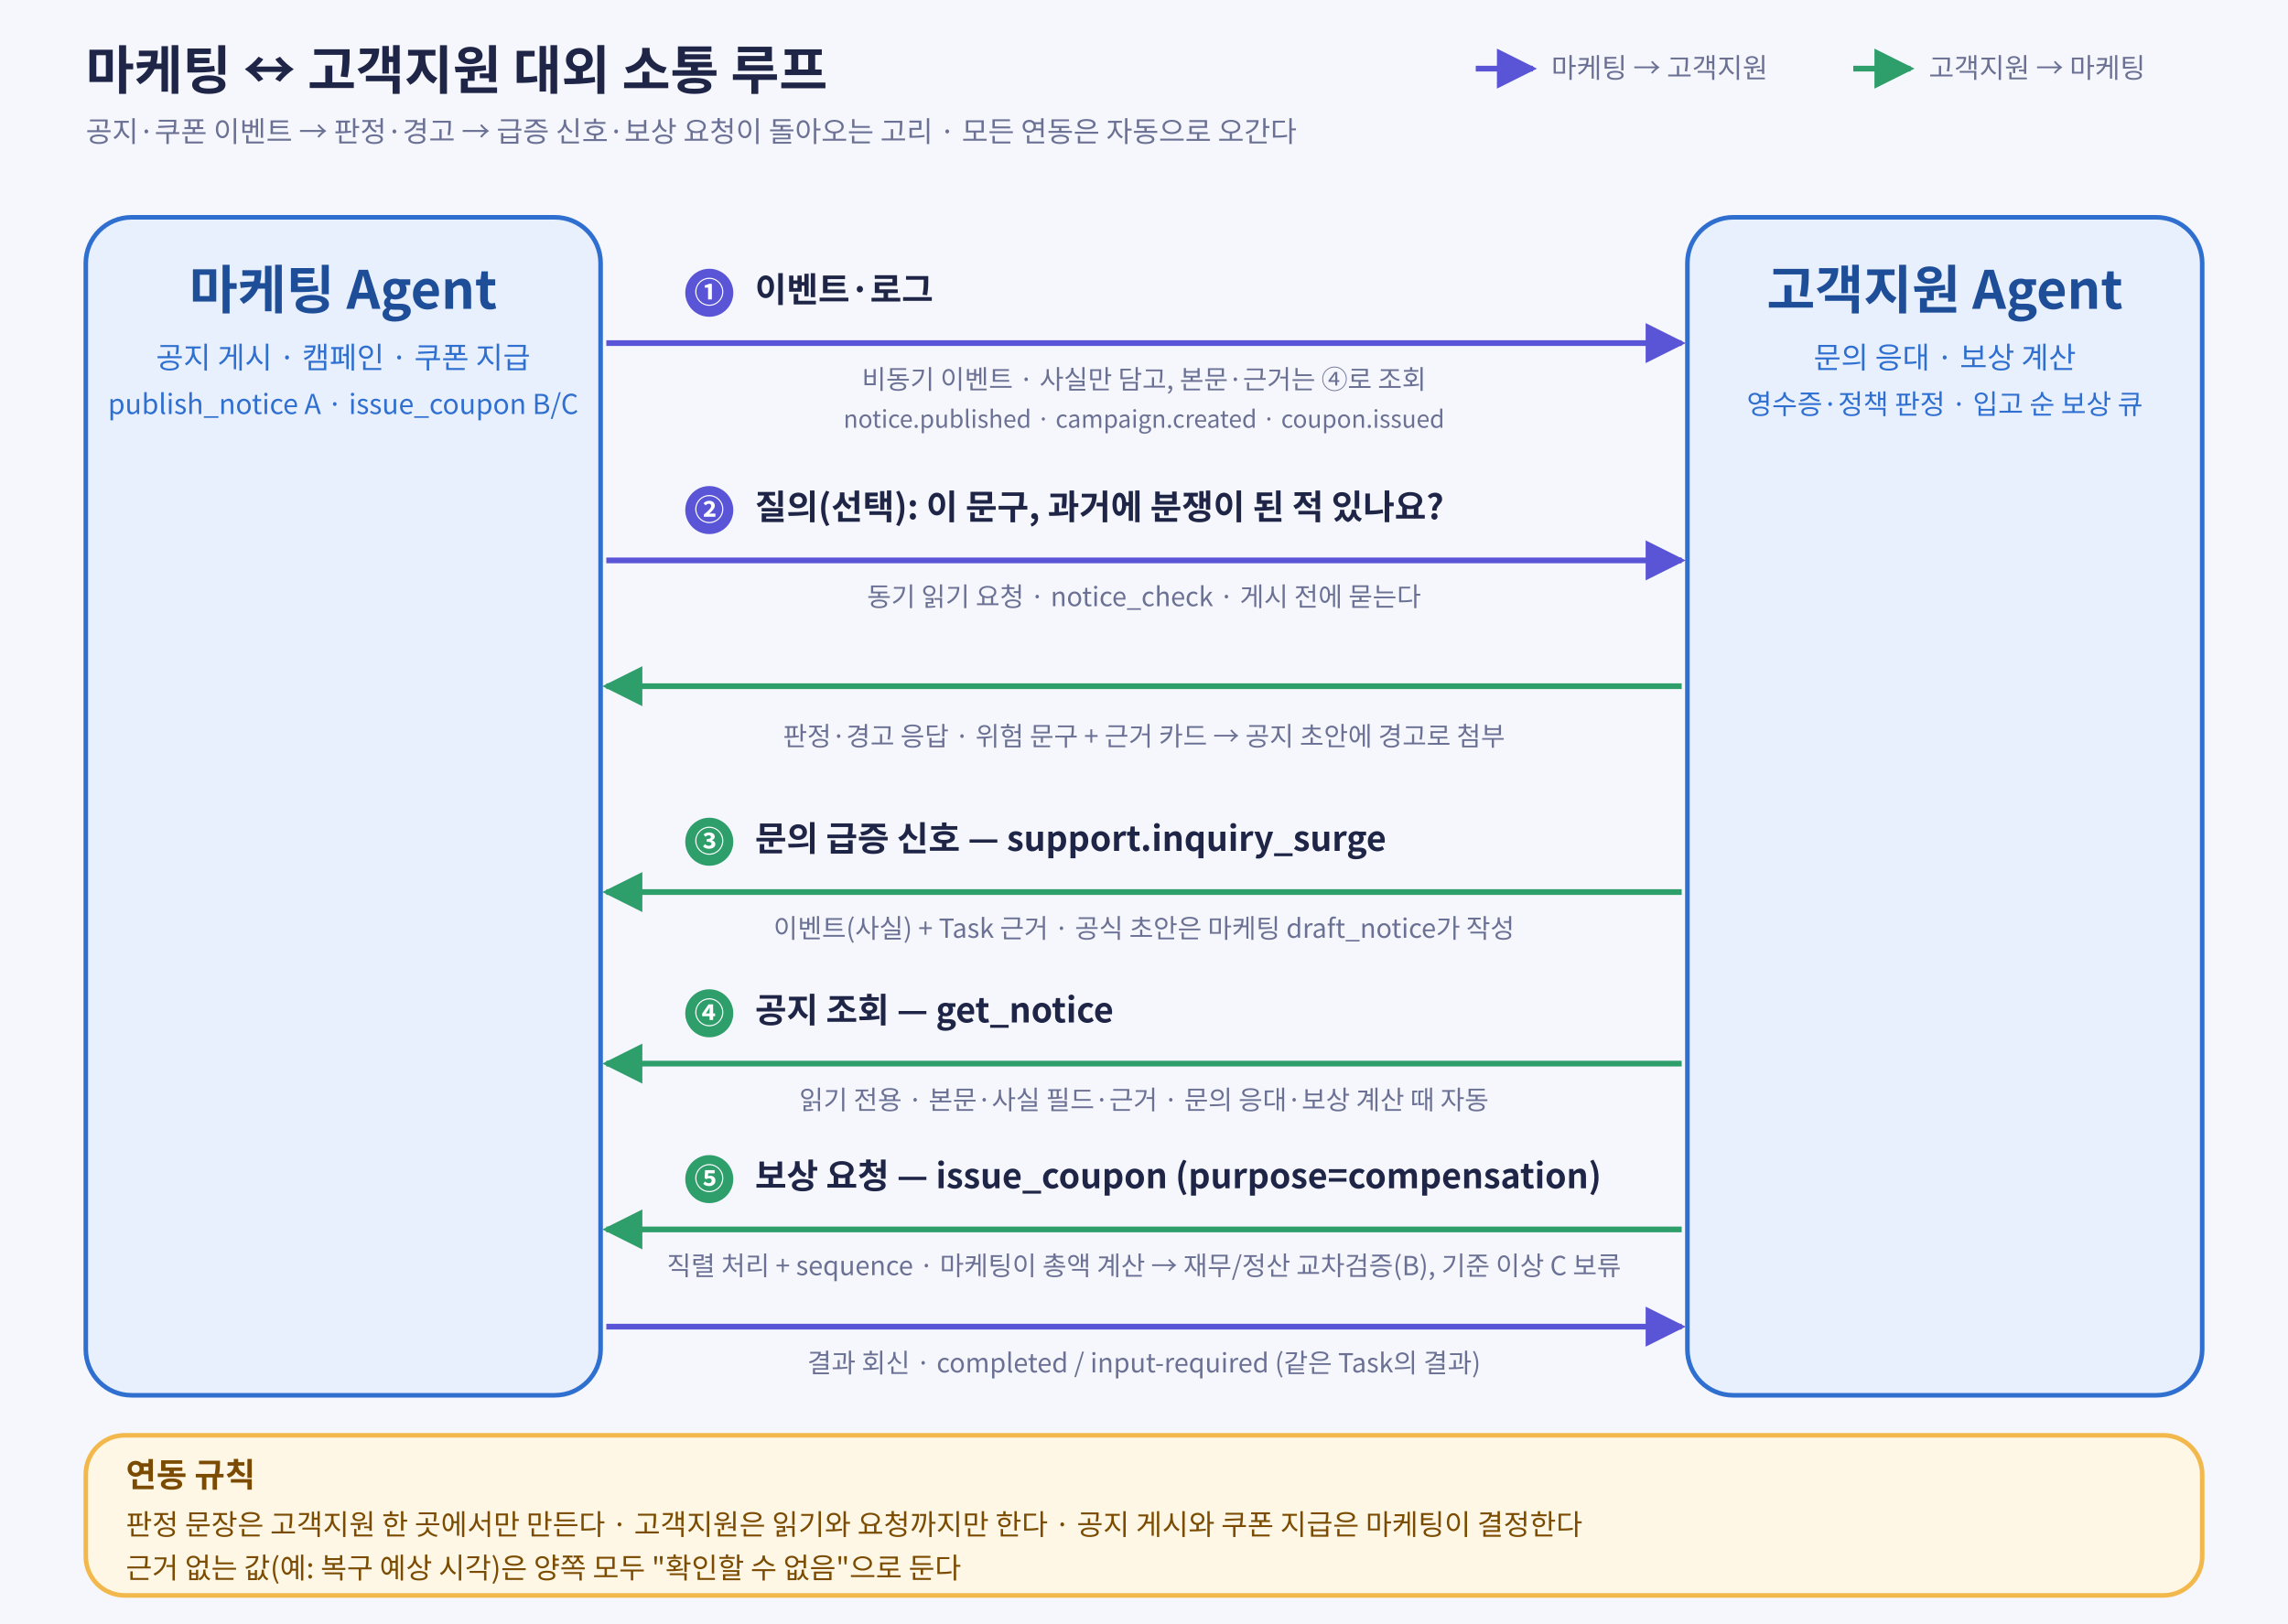
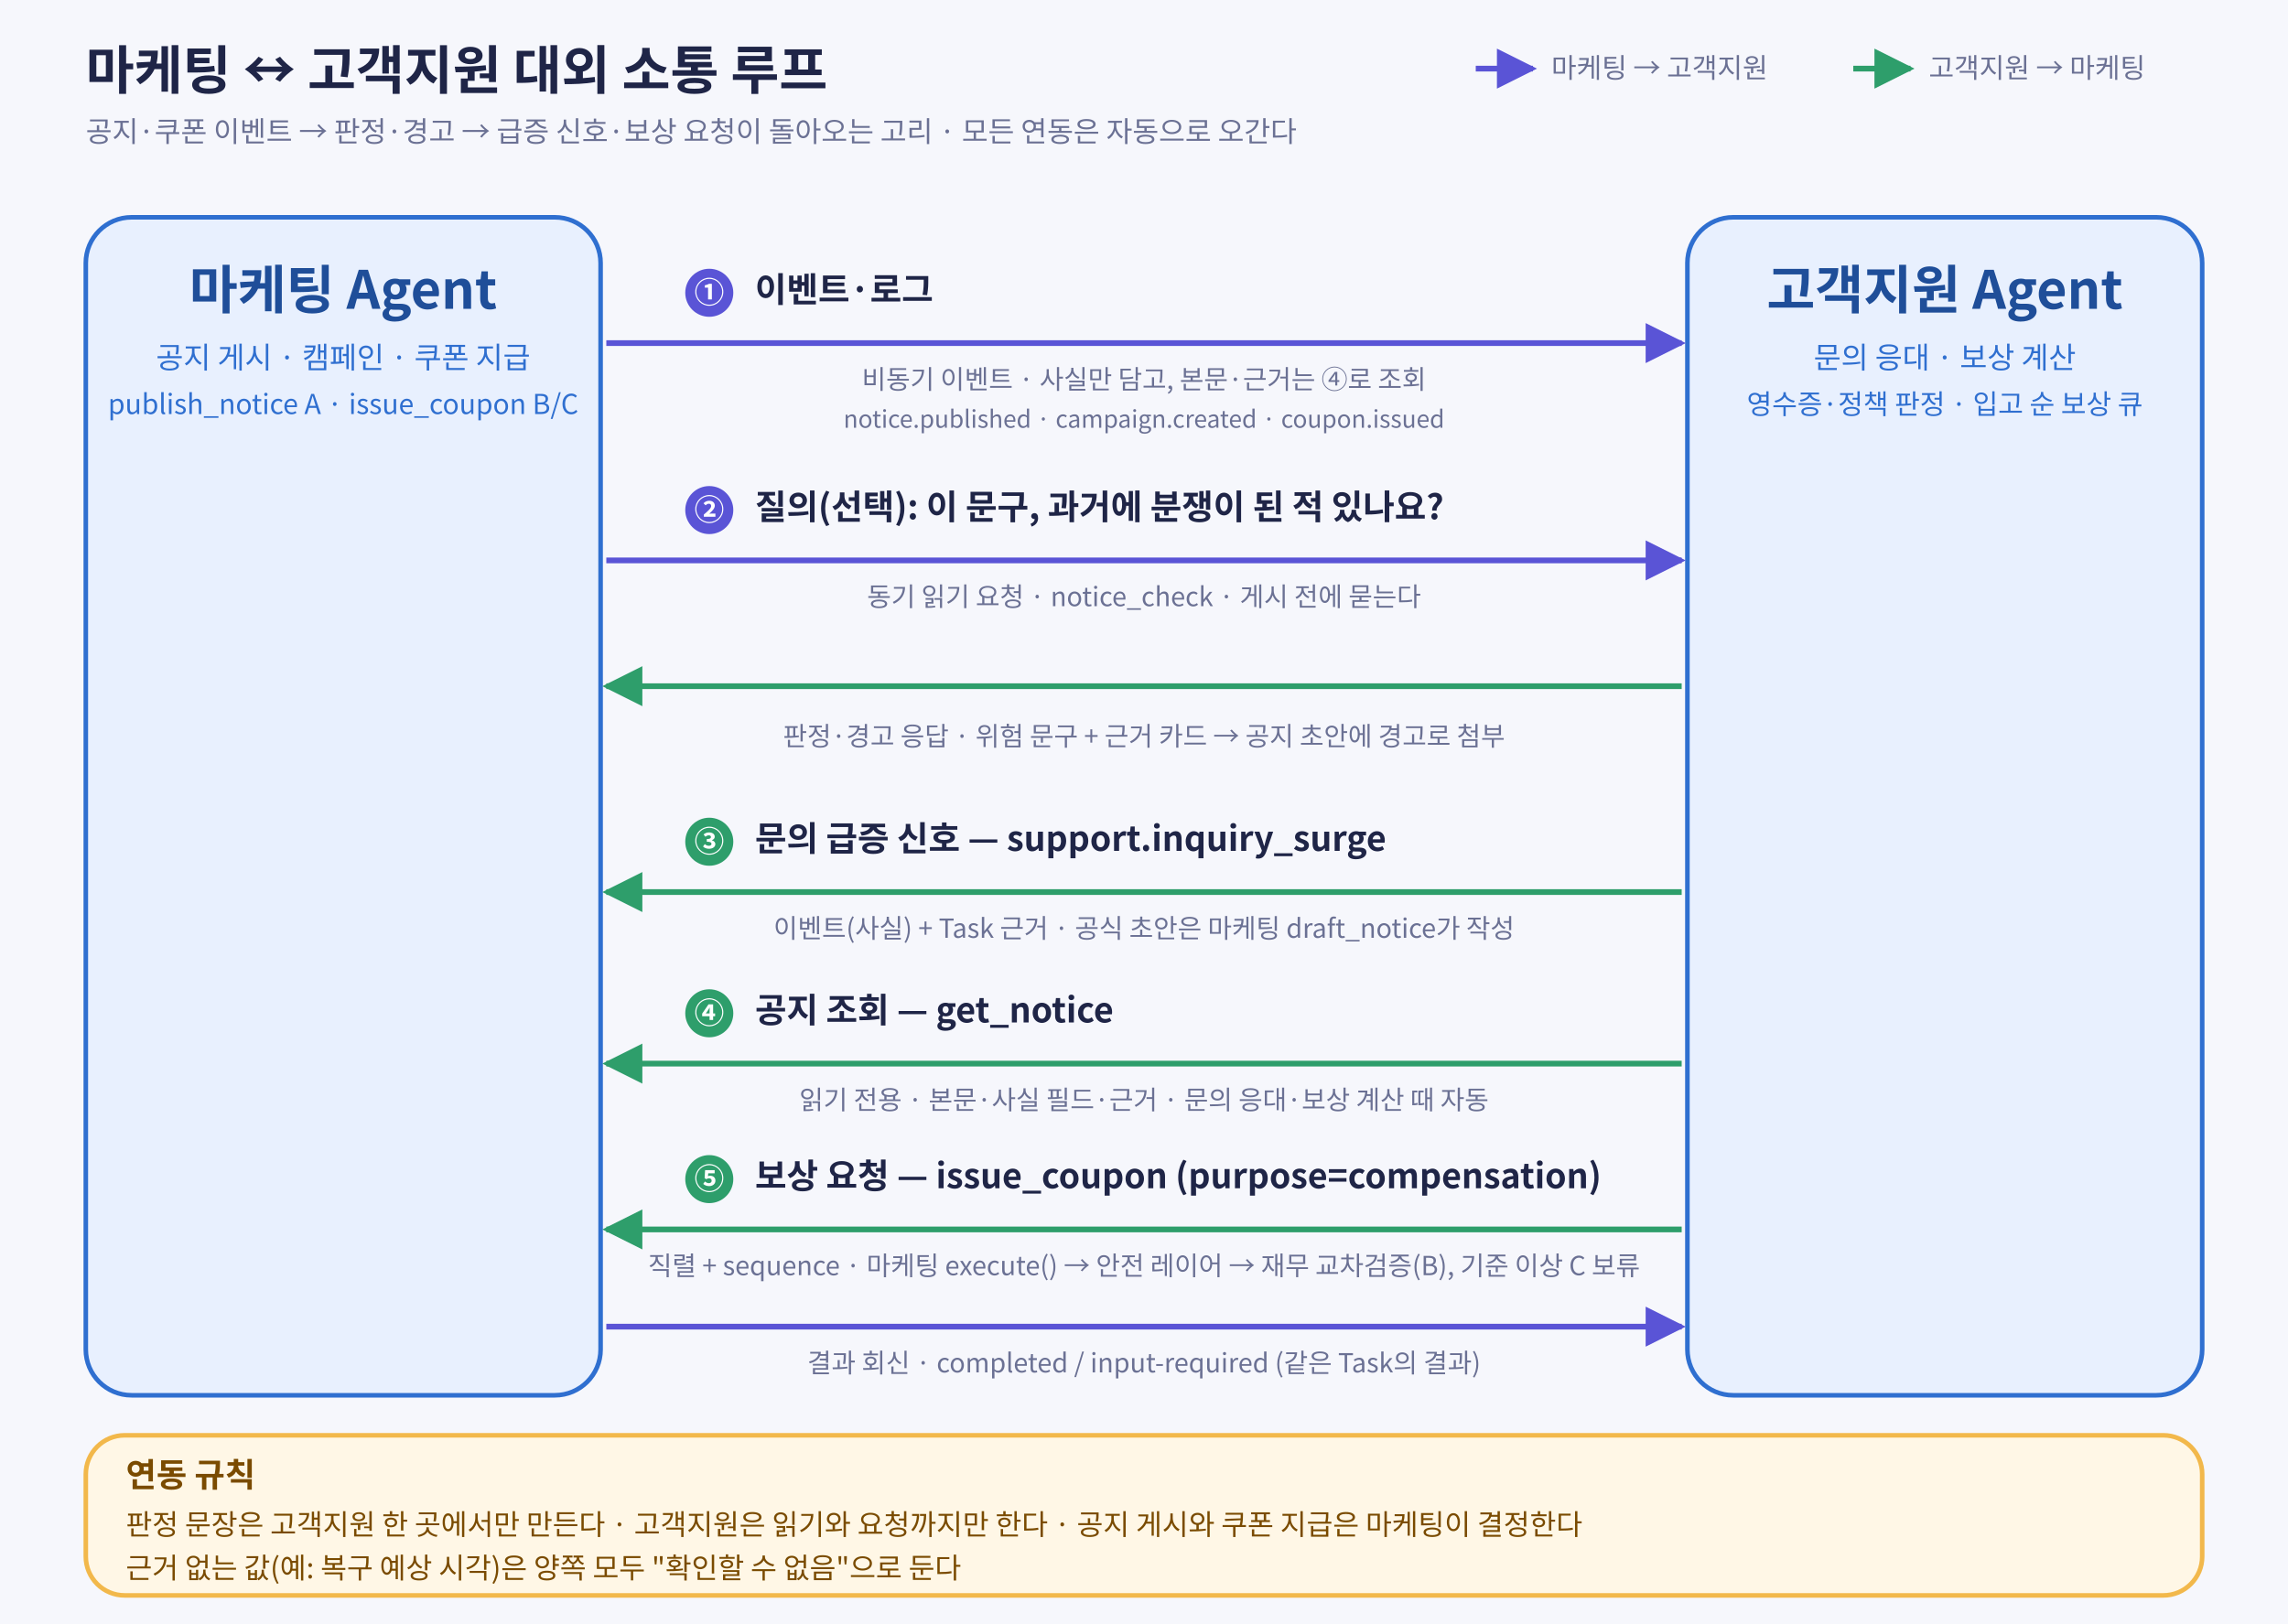
<svg xmlns="http://www.w3.org/2000/svg" viewBox="0 0 2000 1420" width="2000" height="1420" font-family="'Noto Sans CJK KR','Noto Sans KR','Pretendard','Malgun Gothic','Apple SD Gothic Neo',sans-serif">
  <defs>
    <marker id="a-purple" viewBox="0 0 10 10" refX="9" refY="5" markerWidth="7" markerHeight="7" orient="auto-start-reverse">
      <path d="M0 0 L10 5 L0 10 z" fill="#5a54d6" />
    </marker>
    <marker id="a-green" viewBox="0 0 10 10" refX="9" refY="5" markerWidth="7" markerHeight="7" orient="auto-start-reverse">
      <path d="M0 0 L10 5 L0 10 z" fill="#2e9e6b" />
    </marker>
    <marker id="a-gray" viewBox="0 0 10 10" refX="9" refY="5" markerWidth="7" markerHeight="7" orient="auto-start-reverse">
      <path d="M0 0 L10 5 L0 10 z" fill="#8a90b0" />
    </marker>
  </defs>
  <rect width="2000" height="1420" fill="#f6f7fc" />
  <text x="75" y="78" font-size="46" font-weight="800" fill="#1f2547" text-anchor="start">마케팅 ↔ 고객지원 대외 소통 루프</text>
  <text x="75" y="124" font-size="25" font-weight="400" fill="#6b7194" text-anchor="start">공지·쿠폰 이벤트 → 판정·경고 → 급증 신호·보상 요청이 돌아오는 고리 · 모든 연동은 자동으로 오간다</text>
  <line x1="1290" y1="60" x2="1340" y2="60" stroke="#5a54d6" stroke-width="5" marker-end="url(#a-purple)" />
  <text x="1356" y="68" font-size="24" font-weight="400" fill="#6b7194" text-anchor="start">마케팅 → 고객지원</text>
  <line x1="1620" y1="60" x2="1670" y2="60" stroke="#2e9e6b" stroke-width="5" marker-end="url(#a-green)" />
  <text x="1686" y="68" font-size="24" font-weight="400" fill="#6b7194" text-anchor="start">고객지원 → 마케팅</text>
  <rect x="75" y="190" width="450" height="1030" rx="40" fill="#e8f0fe" stroke="#2f6fd0" stroke-width="4" />
  <text x="300" y="270" font-size="46" font-weight="800" fill="#1f4e99" text-anchor="middle">마케팅 Agent</text>
  <text x="300" y="322" font-size="26" font-weight="400" fill="#2f6fd0" text-anchor="middle">공지 게시 · 캠페인 · 쿠폰 지급</text>
  <text x="300" y="362" font-size="24" font-weight="400" fill="#2f6fd0" text-anchor="middle">publish_notice A · issue_coupon B/C</text>
  <rect x="1475" y="190" width="450" height="1030" rx="40" fill="#e8f0fe" stroke="#2f6fd0" stroke-width="4" />
  <text x="1700" y="270" font-size="46" font-weight="800" fill="#1f4e99" text-anchor="middle">고객지원 Agent</text>
  <text x="1700" y="322" font-size="26" font-weight="400" fill="#2f6fd0" text-anchor="middle">문의 응대 · 보상 계산</text>
  <text x="1700" y="362" font-size="24" font-weight="400" fill="#2f6fd0" text-anchor="middle">영수증·정책 판정 · 입고 순 보상 큐</text>
  <line x1="530" y1="300" x2="1470" y2="300" stroke="#5a54d6" stroke-width="5" marker-end="url(#a-purple)" />
  <circle cx="620" cy="256" r="21" fill="#5a54d6" />
  <text x="620" y="265" font-size="26" font-weight="700" fill="#fff" text-anchor="middle">①</text>
  <text x="660" y="264" font-size="30" font-weight="800" fill="#1f2547" text-anchor="start">이벤트·로그</text>
  <text x="1000" y="340" font-size="23" font-weight="400" fill="#6b7194" text-anchor="middle">비동기 이벤트 · 사실만 담고, 본문·근거는 ④로 조회</text>
  <text x="1000" y="374" font-size="21" font-weight="400" fill="#6b7194" text-anchor="middle">notice.published · campaign.created · coupon.issued</text>
  <line x1="530" y1="490" x2="1470" y2="490" stroke="#5a54d6" stroke-width="5" marker-end="url(#a-purple)" />
  <circle cx="620" cy="446" r="21" fill="#5a54d6" />
  <text x="620" y="455" font-size="26" font-weight="700" fill="#fff" text-anchor="middle">②</text>
  <text x="660" y="454" font-size="30" font-weight="800" fill="#1f2547" text-anchor="start">질의(선택): 이 문구, 과거에 분쟁이 된 적 있나요?</text>
  <text x="1000" y="530" font-size="23" font-weight="400" fill="#6b7194" text-anchor="middle">동기 읽기 요청 · notice_check · 게시 전에 묻는다</text>
  <line x1="1470" y1="600" x2="530" y2="600" stroke="#2e9e6b" stroke-width="5" marker-end="url(#a-green)" />
  <text x="1000" y="652" font-size="23" font-weight="400" fill="#6b7194" text-anchor="middle">판정·경고 응답 · 위험 문구 + 근거 카드 → 공지 초안에 경고로 첨부</text>
  <line x1="1470" y1="780" x2="530" y2="780" stroke="#2e9e6b" stroke-width="5" marker-end="url(#a-green)" />
  <circle cx="620" cy="736" r="21" fill="#2e9e6b" />
  <text x="620" y="745" font-size="26" font-weight="700" fill="#fff" text-anchor="middle">③</text>
  <text x="660" y="744" font-size="30" font-weight="800" fill="#1f2547" text-anchor="start">문의 급증 신호 — support.inquiry_surge</text>
  <text x="1000" y="820" font-size="23" font-weight="400" fill="#6b7194" text-anchor="middle">이벤트(사실) + Task 근거 · 공식 초안은 마케팅 draft_notice가 작성</text>
  <line x1="1470" y1="930" x2="530" y2="930" stroke="#2e9e6b" stroke-width="5" marker-end="url(#a-green)" />
  <circle cx="620" cy="886" r="21" fill="#2e9e6b" />
  <text x="620" y="895" font-size="26" font-weight="700" fill="#fff" text-anchor="middle">④</text>
  <text x="660" y="894" font-size="30" font-weight="800" fill="#1f2547" text-anchor="start">공지 조회 — get_notice</text>
  <text x="1000" y="970" font-size="23" font-weight="400" fill="#6b7194" text-anchor="middle">읽기 전용 · 본문·사실 필드·근거 · 문의 응대·보상 계산 때 자동</text>
  <line x1="1470" y1="1075" x2="530" y2="1075" stroke="#2e9e6b" stroke-width="5" marker-end="url(#a-green)" />
  <circle cx="620" cy="1031" r="21" fill="#2e9e6b" />
  <text x="620" y="1040" font-size="26" font-weight="700" fill="#fff" text-anchor="middle">⑤</text>
  <text x="660" y="1039" font-size="30" font-weight="800" fill="#1f2547" text-anchor="start">보상 요청 — issue_coupon (purpose=compensation)</text>
-   <text x="1000" y="1115" font-size="23" font-weight="400" fill="#6b7194" text-anchor="middle">직렬 처리 + sequence · 마케팅이 총액 계산 → 재무/정산 교차검증(B), 기준 이상 C 보류</text>
+   <text x="1000" y="1115" font-size="23" font-weight="400" fill="#6b7194" text-anchor="middle">직렬 + sequence · 마케팅 execute() → 안전 레이어 → 재무 교차검증(B), 기준 이상 C 보류</text>
  <line x1="530" y1="1160" x2="1470" y2="1160" stroke="#5a54d6" stroke-width="5" marker-end="url(#a-purple)" />
  <text x="1000" y="1200" font-size="23" font-weight="400" fill="#6b7194" text-anchor="middle">결과 회신 · completed / input-required (같은 Task의 결과)</text>
  <rect x="75" y="1255" width="1850" height="140" rx="34" fill="#fff7e6" stroke="#f2b84b" stroke-width="4" />
  <text x="110" y="1300" font-size="29" font-weight="800" fill="#7a4b00" text-anchor="start">연동 규칙</text>
  <text x="110" y="1342" font-size="25" font-weight="400" fill="#7a4b00" text-anchor="start">판정 문장은 고객지원 한 곳에서만 만든다 · 고객지원은 읽기와 요청까지만 한다 · 공지 게시와 쿠폰 지급은 마케팅이 결정한다</text>
  <text x="110" y="1380" font-size="25" font-weight="400" fill="#7a4b00" text-anchor="start">근거 없는 값(예: 복구 예상 시각)은 양쪽 모두 "확인할 수 없음"으로 둔다</text>
</svg>
